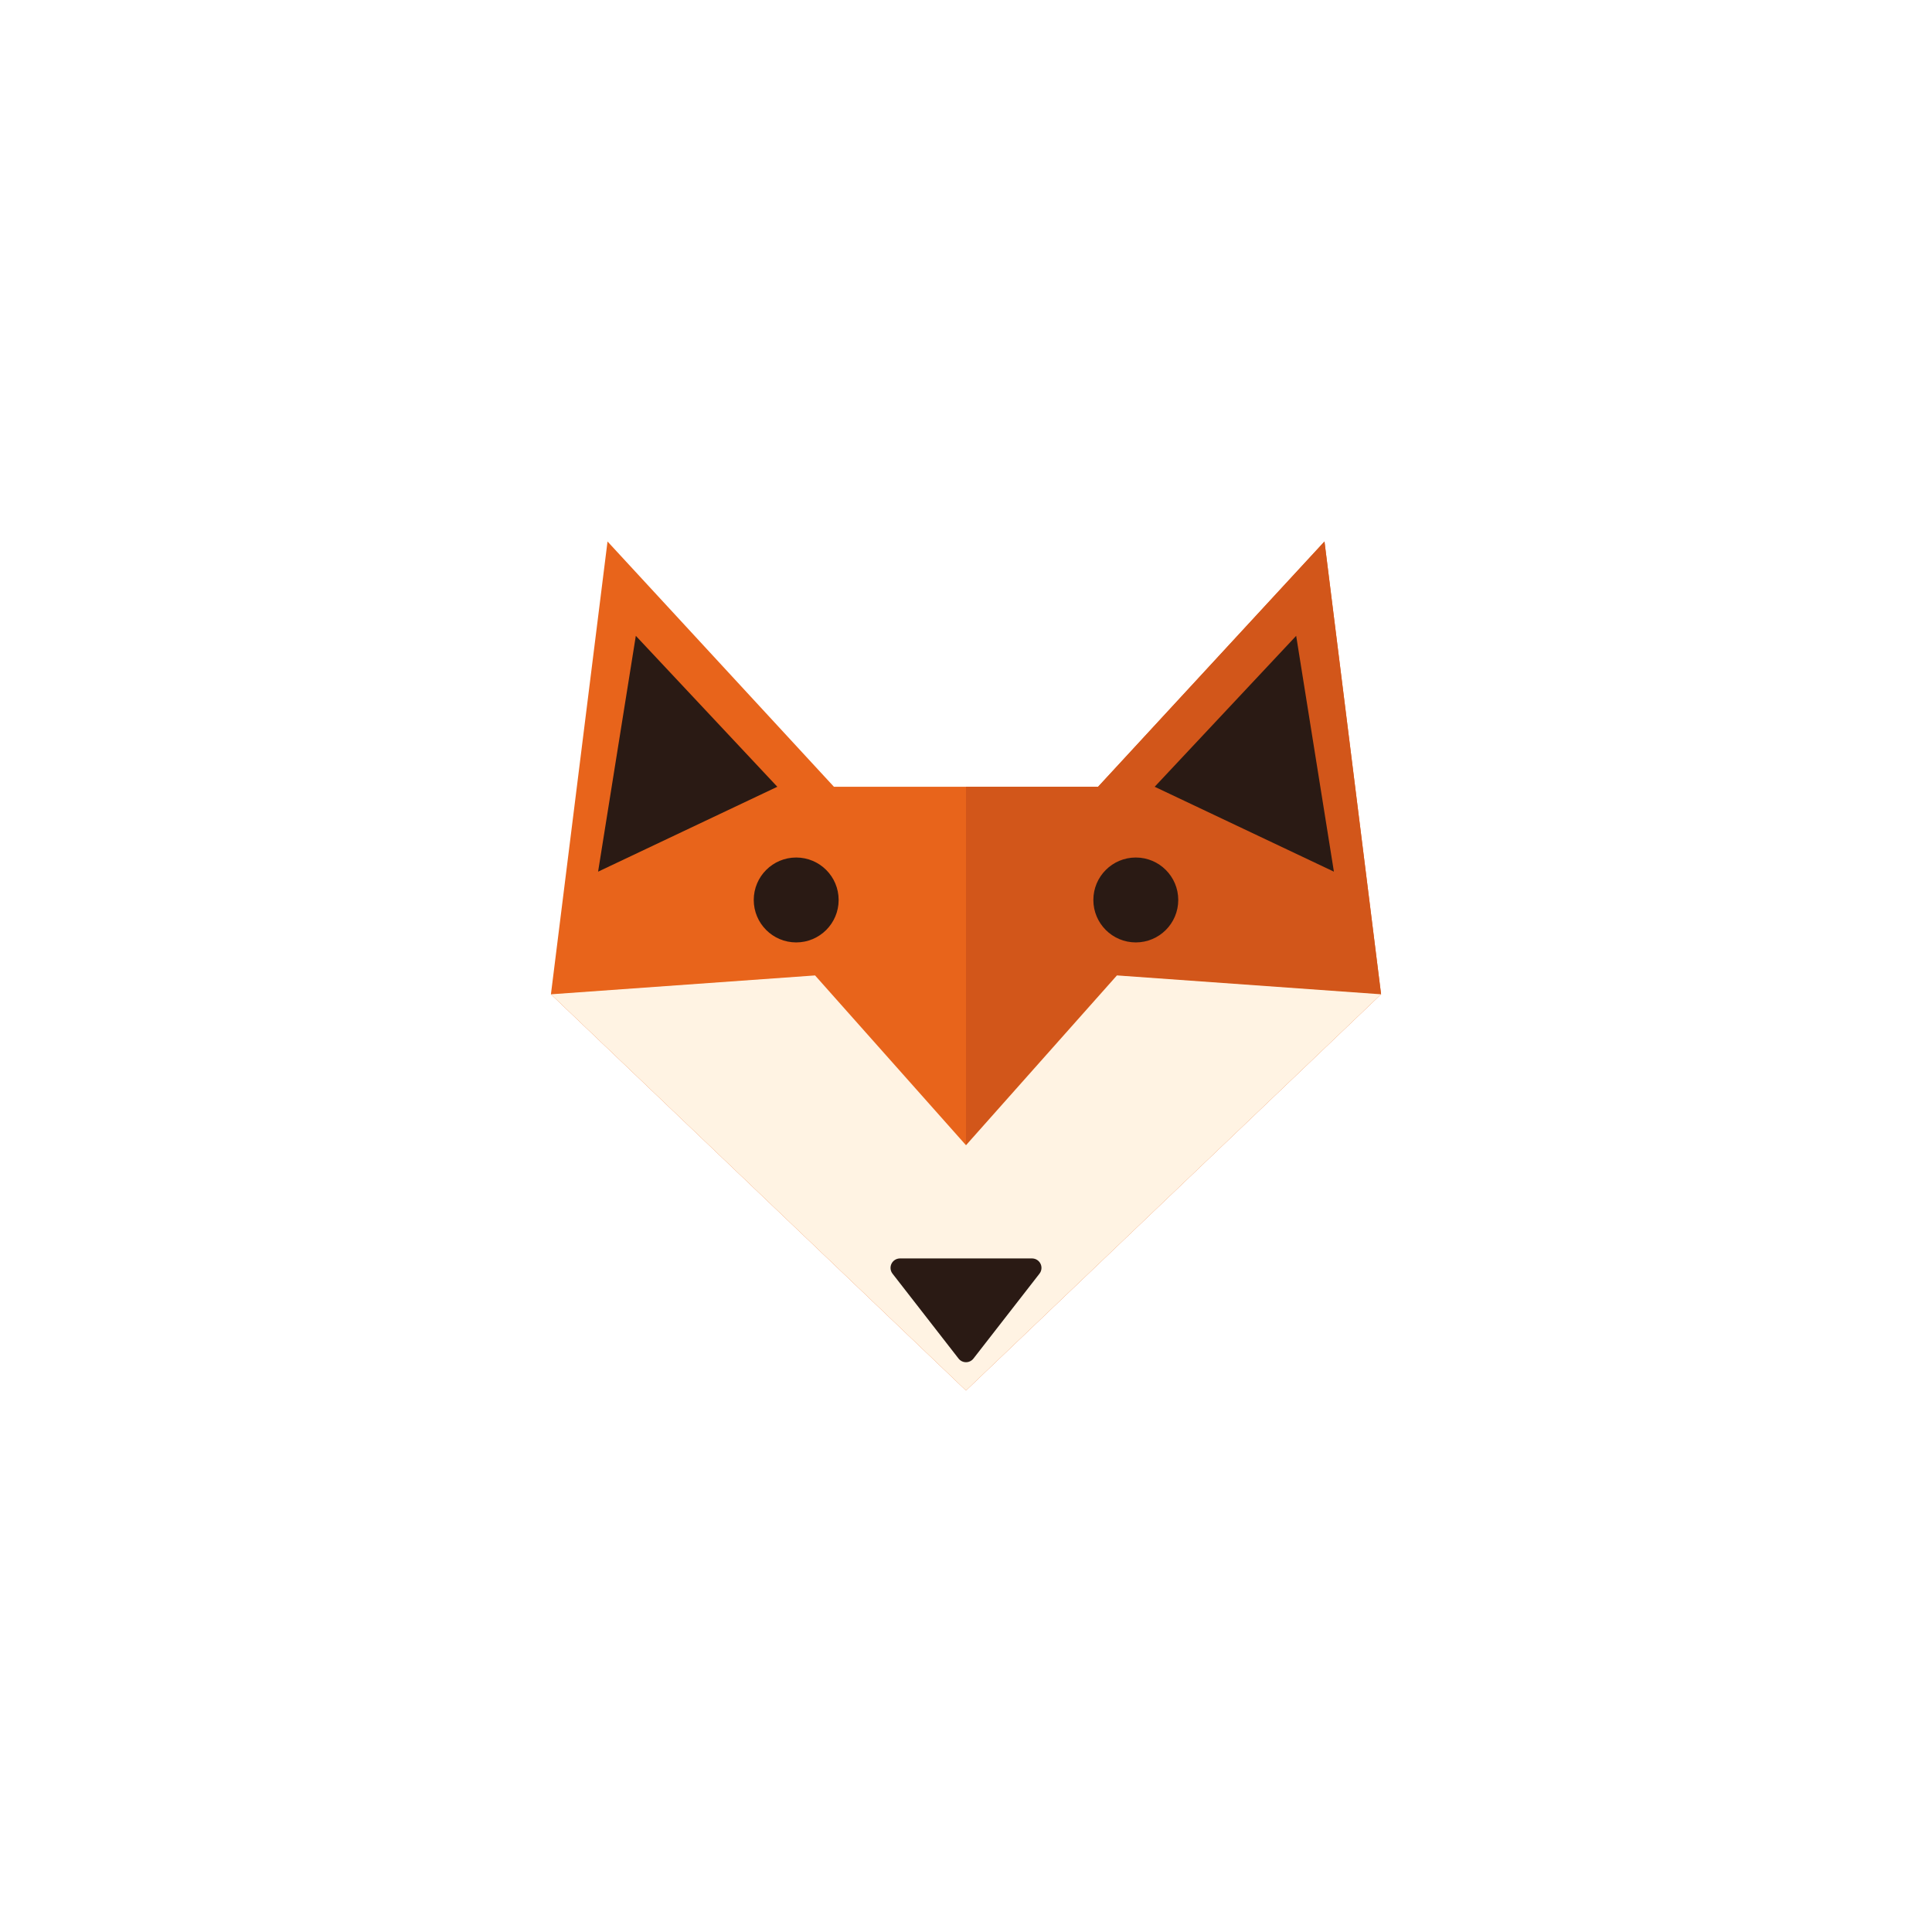
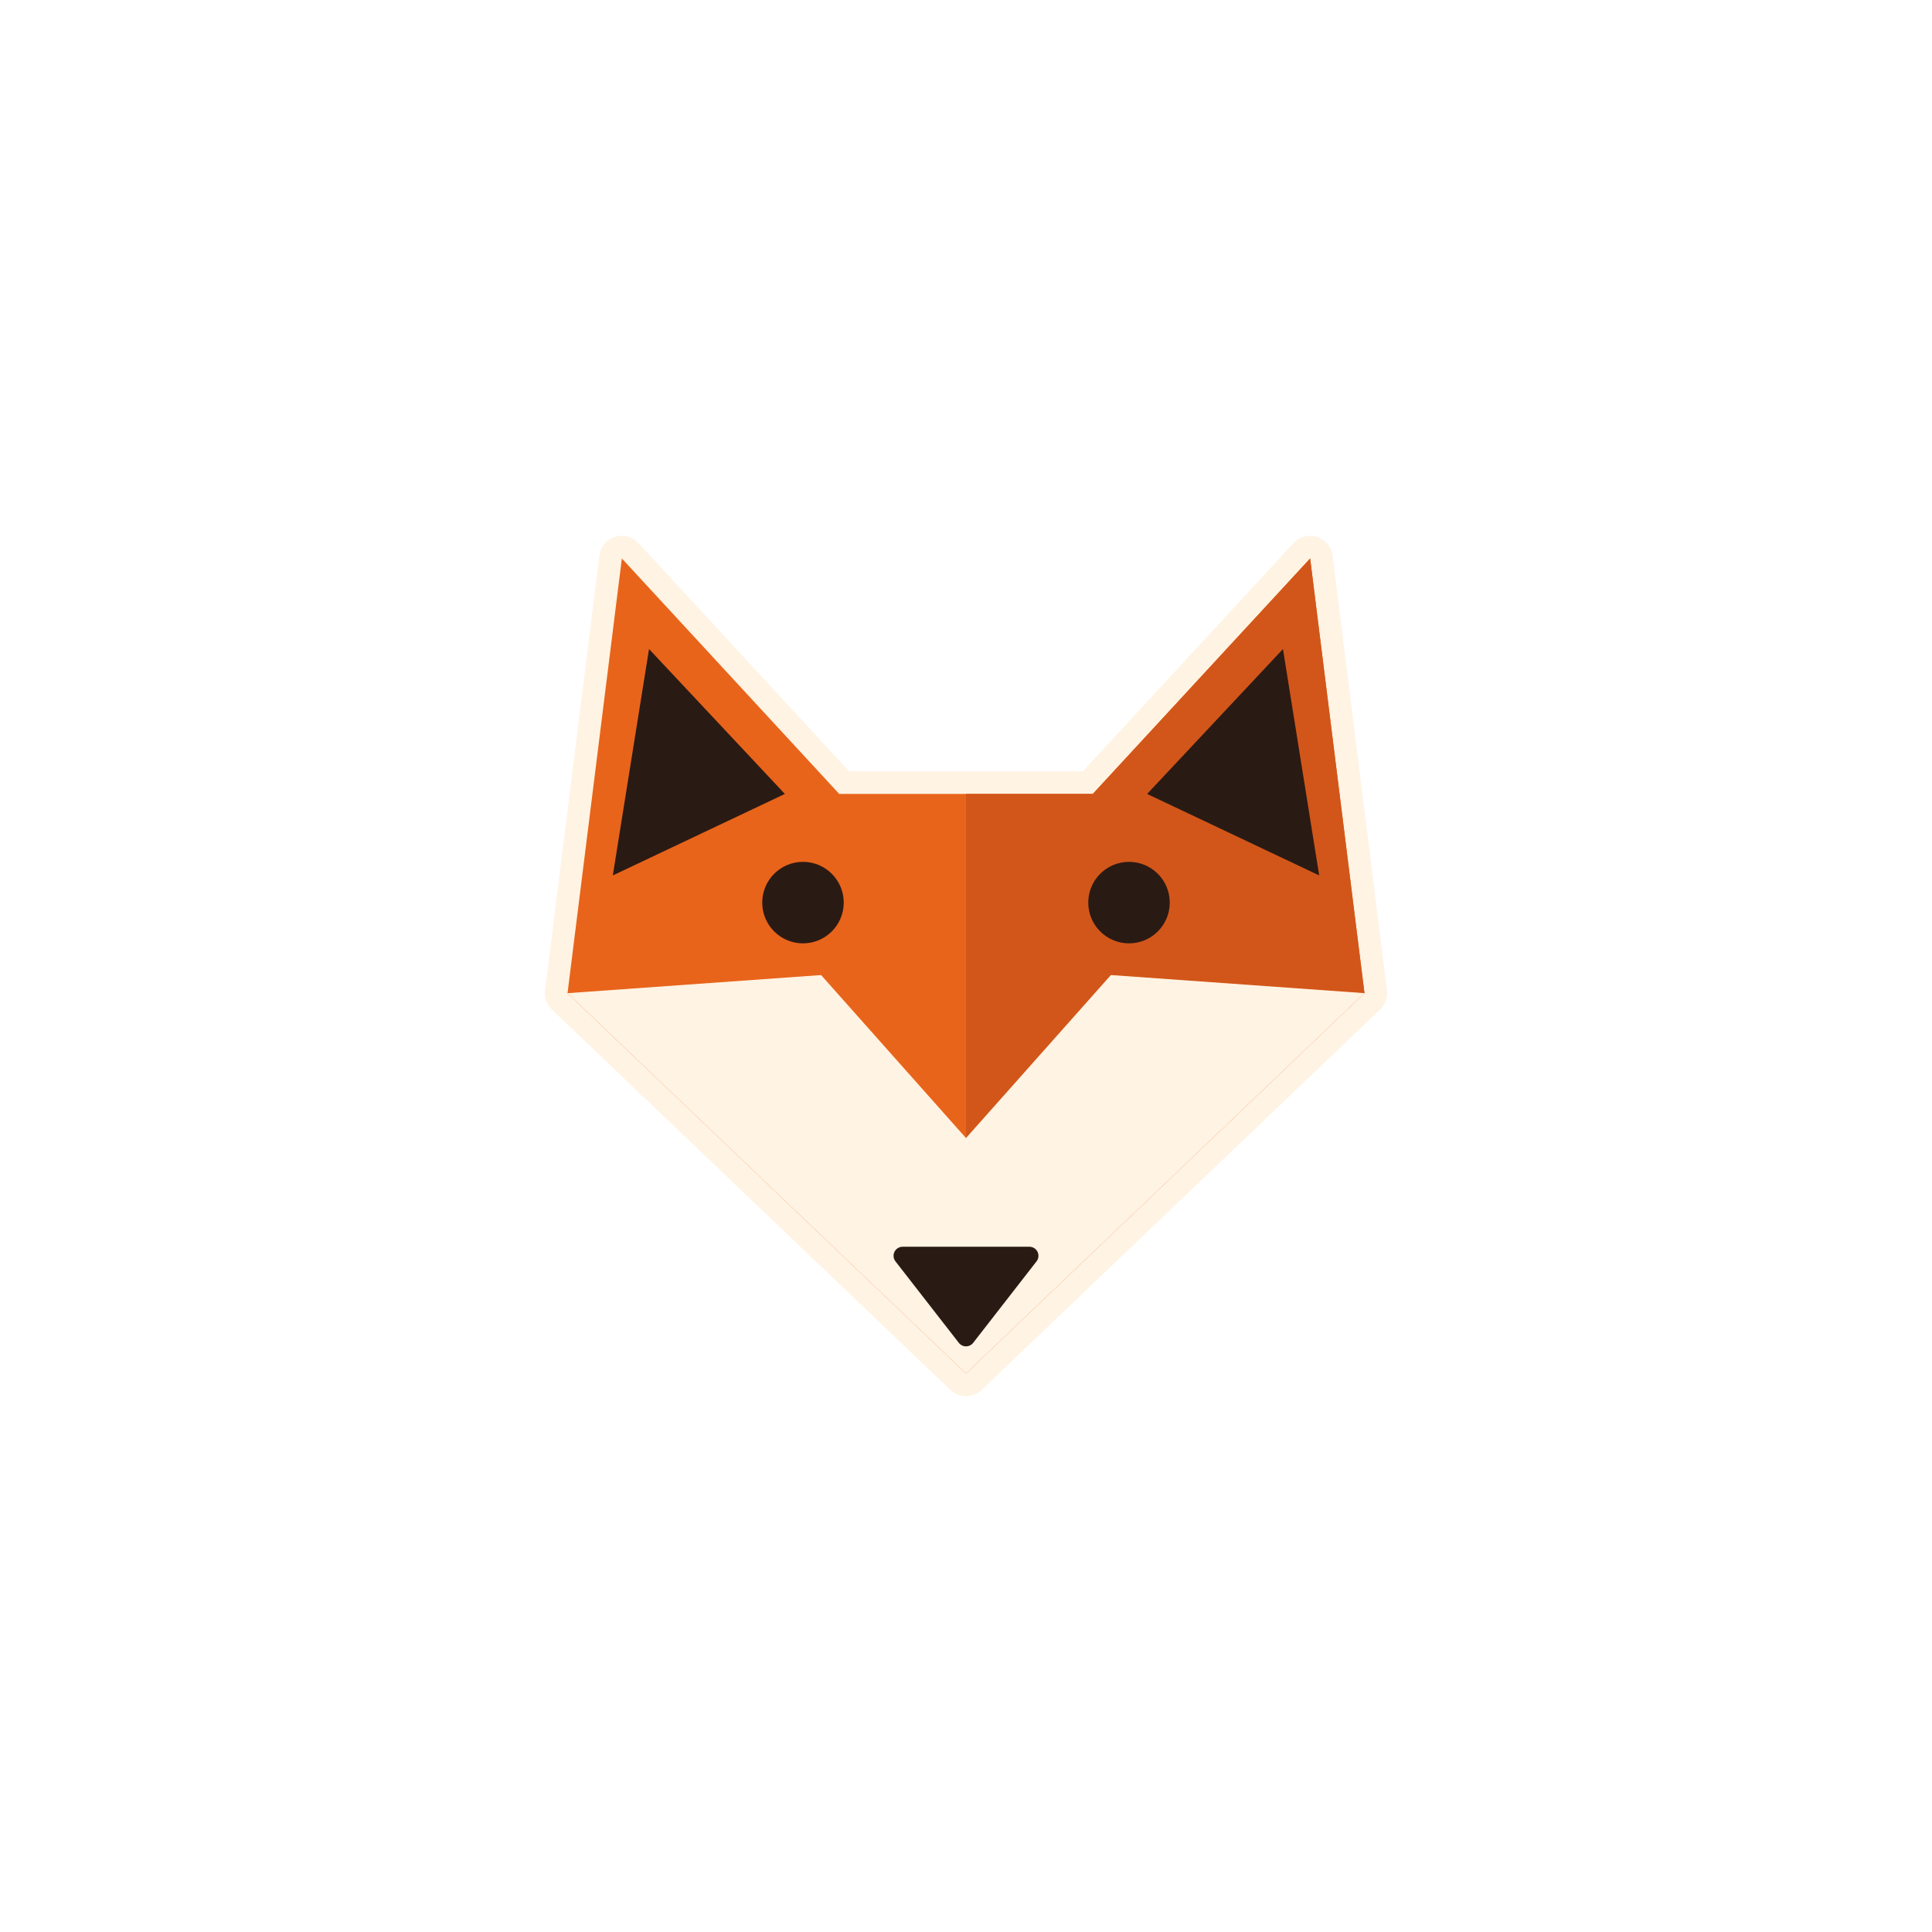
<svg xmlns="http://www.w3.org/2000/svg" width="1024" height="1024" viewBox="0 0 1024 1024">
-   <g transform="translate(512 512) scale(5) translate(-60 -59)">
+   <g transform="translate(512 512) scale(4.8) translate(-60 -59)">
+     <polygon points="22,14 46,40 74,40 98,14 104,62 60,104 16,62" fill="#FFF3E3" stroke="#FFF3E3" stroke-width="5" stroke-linejoin="round" />
    <polygon points="22,14 46,40 74,40 98,14 104,62 60,104 16,62" fill="#E8641B" />
    <polygon points="74,40 98,14 104,62 76,60 60,78 60,40" fill="#D2561A" />
    <polygon points="25,24 40,40 21,49" fill="#2A1A14" />
    <polygon points="95,24 80,40 99,49" fill="#2A1A14" />
    <polygon points="16,62 44,60 60,78 76,60 104,62 60,104" fill="#FFF3E3" />
    <circle cx="42" cy="52" r="4.5" fill="#2A1A14" />
    <circle cx="78" cy="52" r="4.5" fill="#2A1A14" />
    <polygon points="53,91 67,91 60,100" fill="#2A1A14" stroke="#2A1A14" stroke-width="2" stroke-linejoin="round" />
  </g>
</svg>
